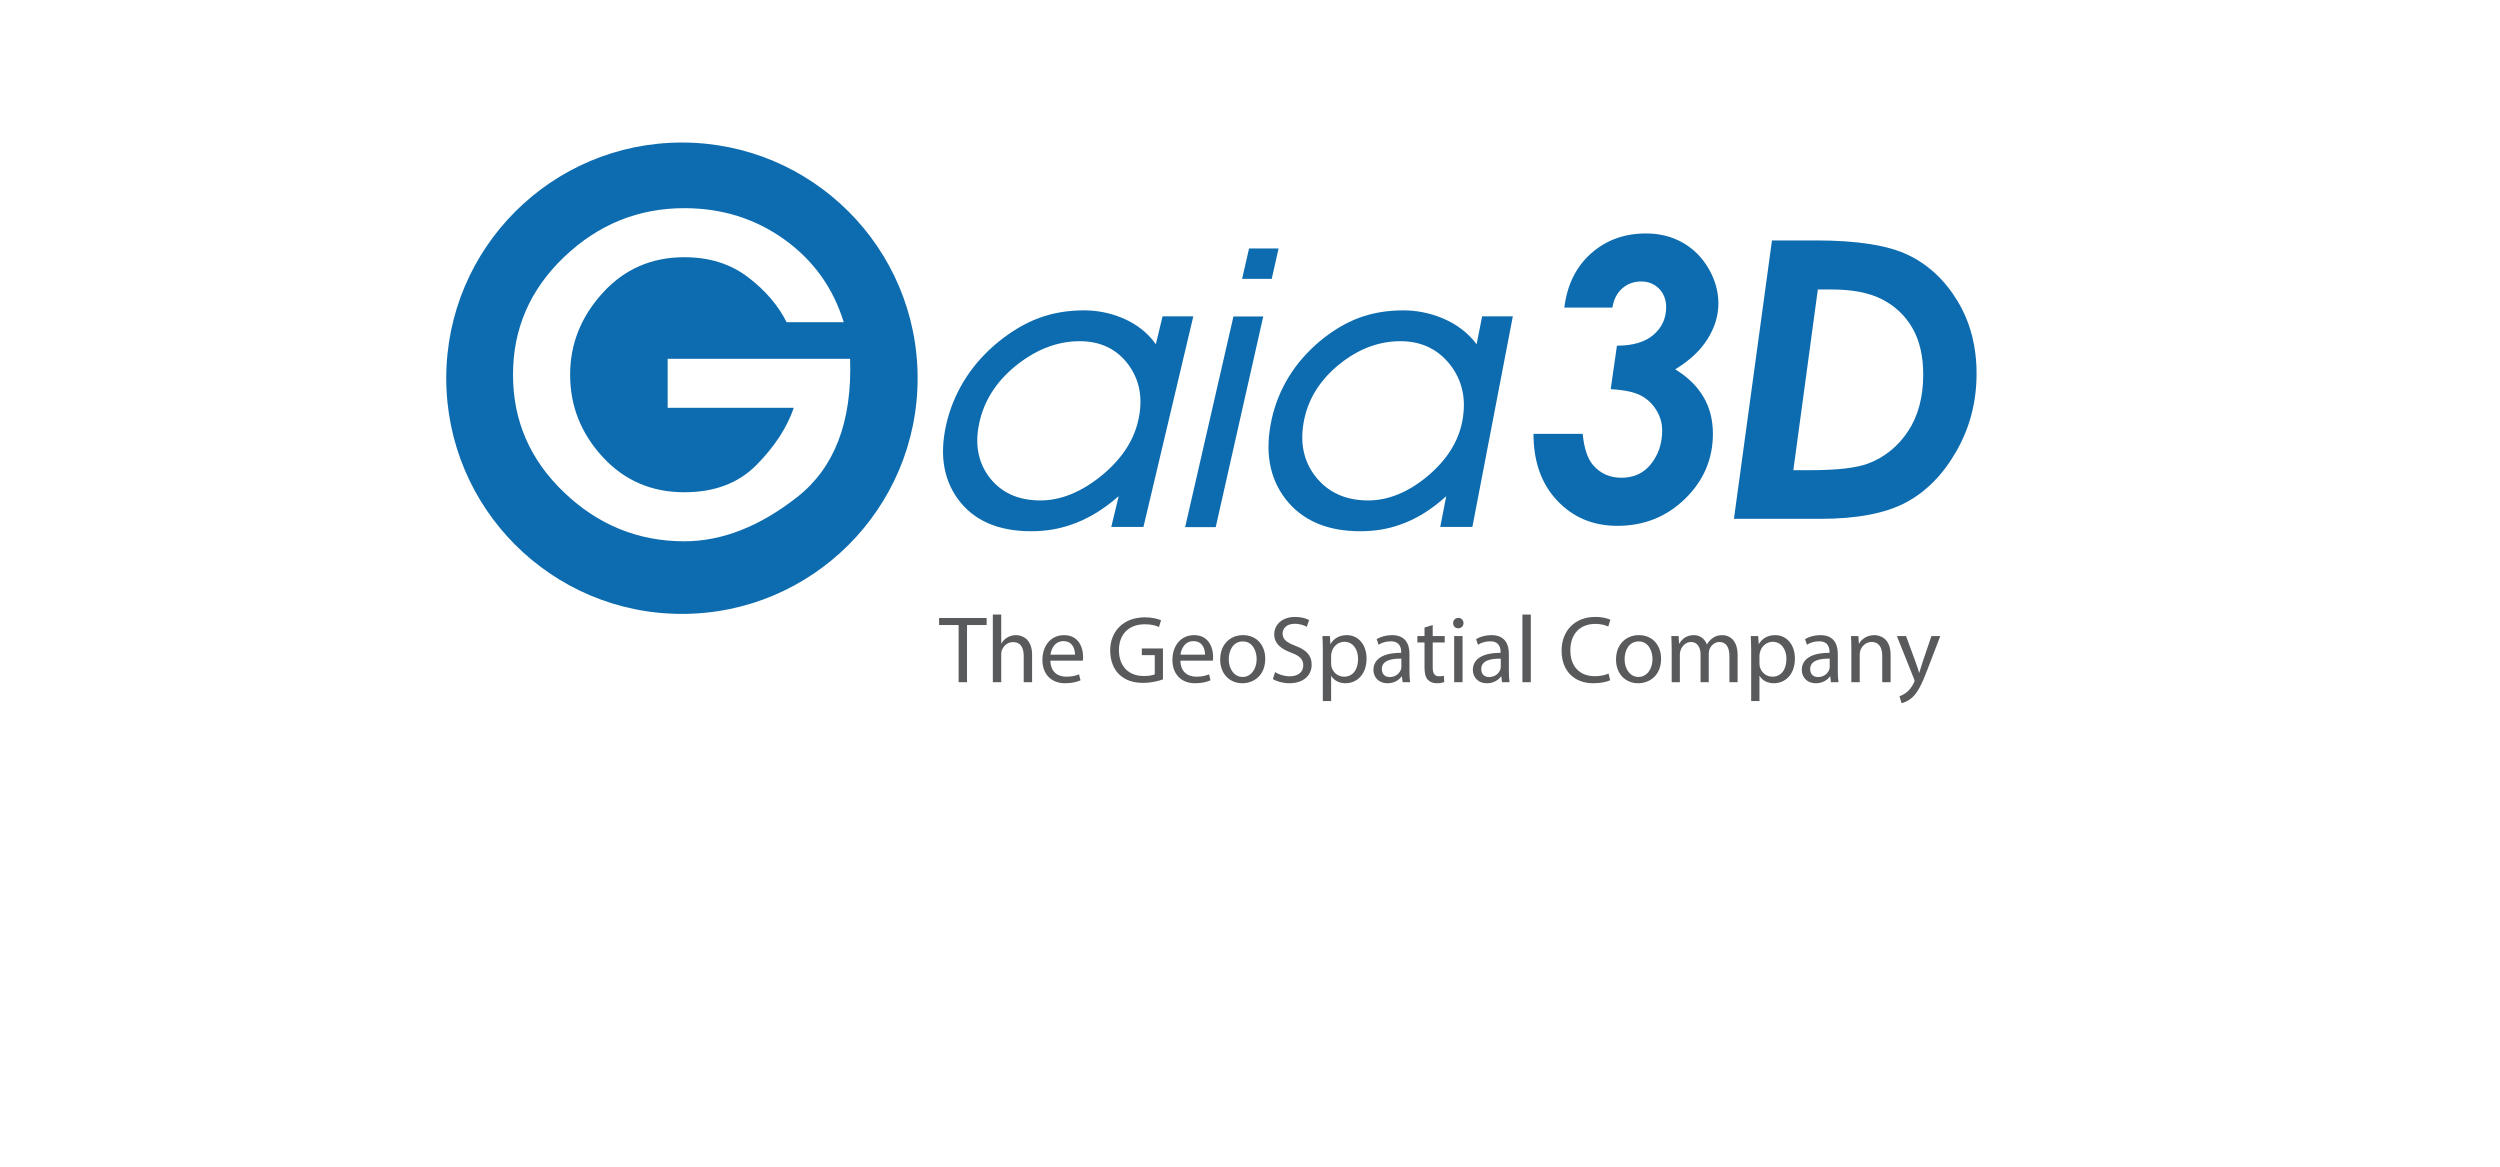
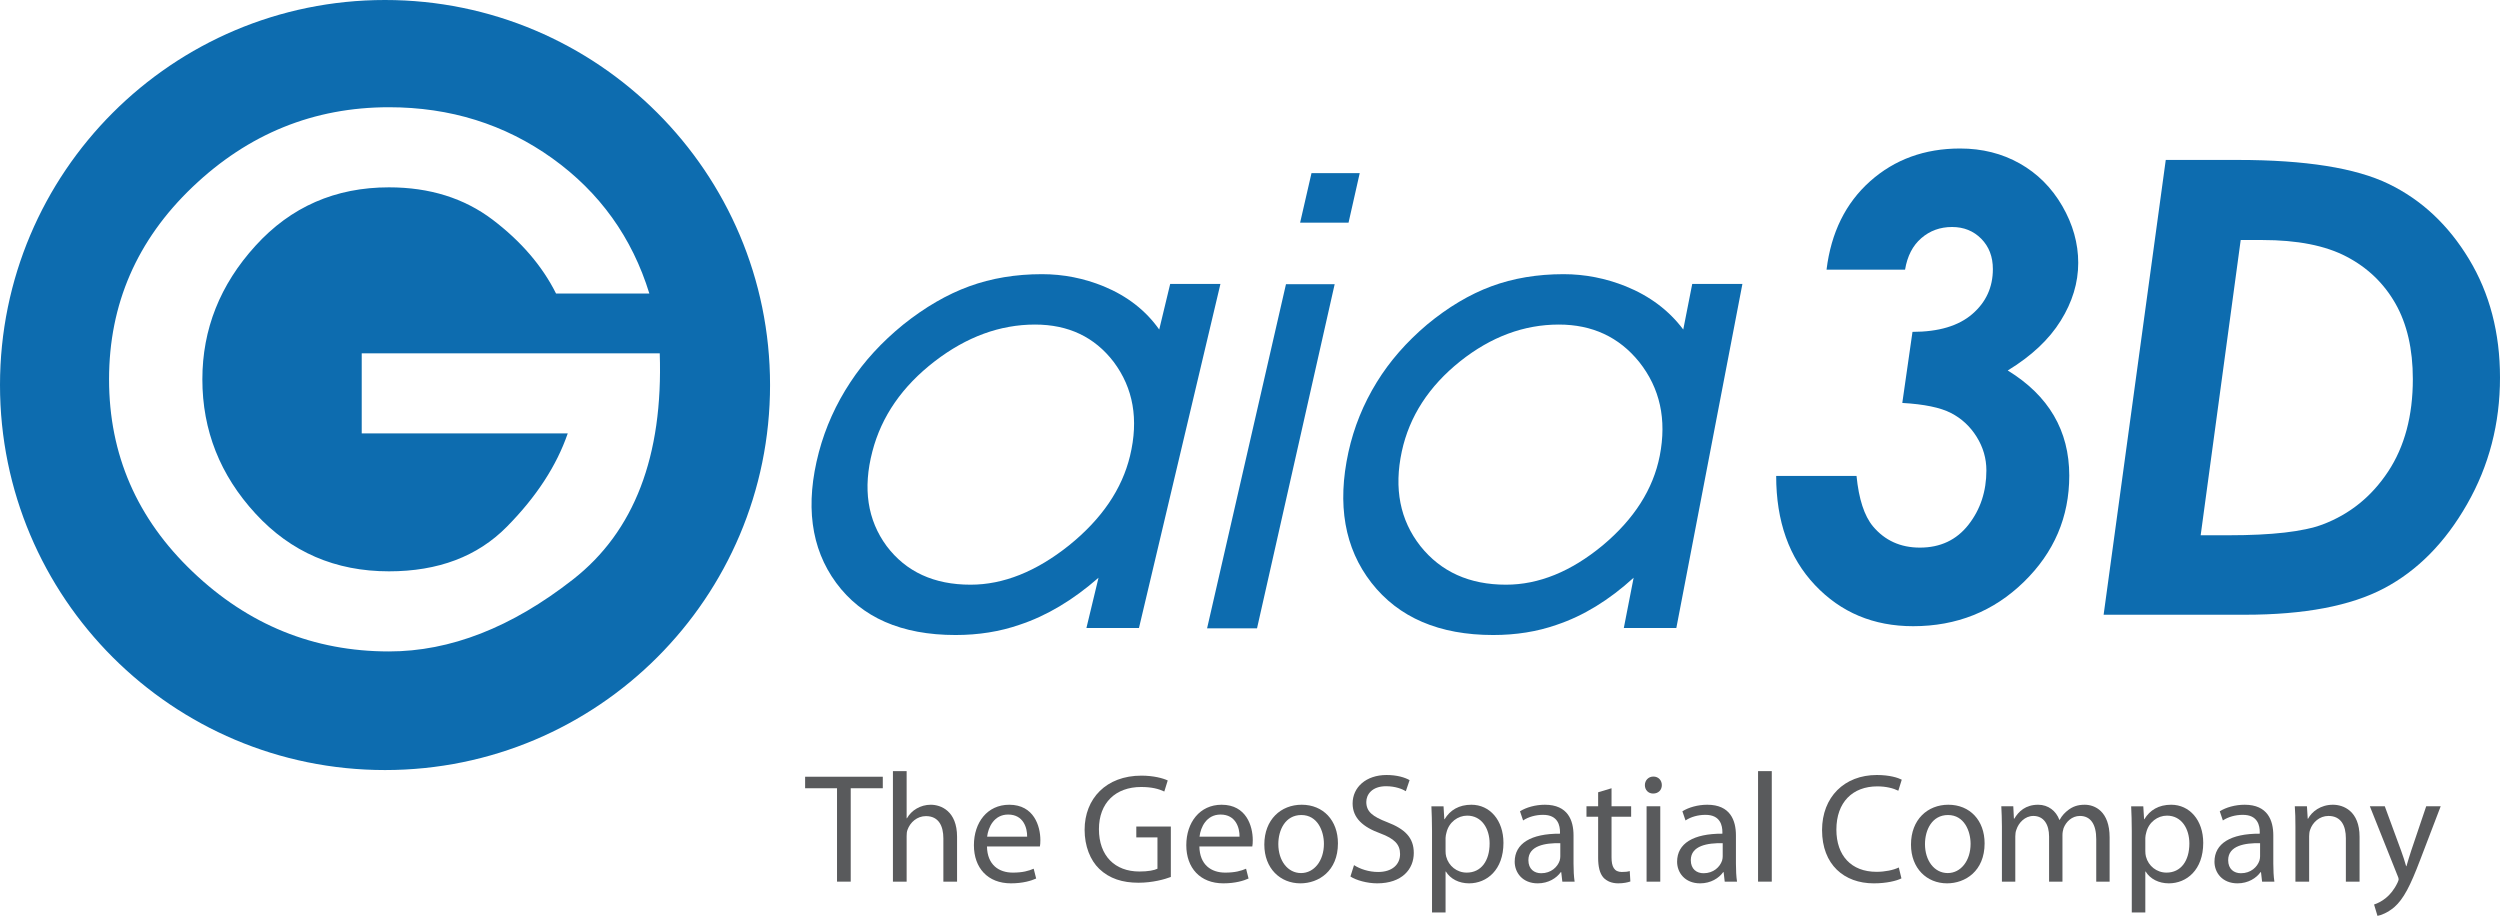
- <svg xmlns="http://www.w3.org/2000/svg" version="1.1" id="svg10" xml:space="preserve" width="566.929" height="264.567" viewBox="0 0 566.929 264.567">
+ <svg xmlns="http://www.w3.org/2000/svg" version="1.1" id="svg10" xml:space="preserve" width="347.033" height="127.135" viewBox="0 0 347.033 127.135">
  <defs id="defs14">
    <clipPath clipPathUnits="userSpaceOnUse" id="clipPath26">
      <path d="M 0,198.425 H 425.197 V 0 H 0 Z" id="path24" />
    </clipPath>
  </defs>
-   <g id="g18" transform="matrix(1.333333,0,0,-1.333333,0,264.5667)">
+   <g id="g18" transform="matrix(1.333333,0,0,-1.333333,-101.1972,232.2448)">
    <g id="g20">
      <g id="g22" clip-path="url(#clipPath26)">
        <g id="g28" transform="translate(177.7163,41.0225)" />
        <g id="g32" transform="translate(198.709,28.9873)" />
        <g id="g36" transform="translate(224.9277,40.998)" />
        <g id="g40" transform="translate(236.5225,38.8359)" />
        <g id="g44" transform="translate(269.5635,28.9873)" />
        <g id="g48" transform="translate(293.1826,28.9873)" />
        <g id="g52" transform="translate(302.8564,27.9316)" />
        <g id="g56" transform="translate(308.9365,41.876)" />
        <g id="g60" transform="translate(331.6748,28.1582)" />
        <g id="g64" transform="translate(163.0405,92.1191)">
          <path d="M 0,0 H -3.322 V 1.199 H 4.765 V 0 H 1.426 V -9.723 H 0 Z" style="fill:#595a5c;fill-opacity:1;fill-rule:nonzero;stroke:none" id="path66" />
        </g>
        <g id="g68" transform="translate(168.8608,93.9023)">
          <path d="m 0,0 h 1.427 v -4.91 h 0.032 c 0.227,0.404 0.583,0.777 1.02,1.021 0.422,0.243 0.924,0.389 1.459,0.389 1.053,0 2.739,-0.648 2.739,-3.338 v -4.668 H 5.251 V -7 c 0,1.264 -0.471,2.316 -1.815,2.316 -0.924,0 -1.637,-0.648 -1.913,-1.41 -0.081,-0.209 -0.096,-0.42 -0.096,-0.679 v -4.733 H 0 Z" style="fill:#595a5c;fill-opacity:1;fill-rule:nonzero;stroke:none" id="path70" />
        </g>
        <g id="g72" transform="translate(182.8335,87.0801)">
          <path d="M 0,0 C 0.016,0.891 -0.373,2.301 -1.978,2.301 -3.436,2.301 -4.052,0.988 -4.165,0 Z m -4.182,-1.021 c 0.034,-1.928 1.248,-2.723 2.691,-2.723 1.02,0 1.653,0.18 2.172,0.406 l 0.258,-1.021 c -0.501,-0.227 -1.377,-0.502 -2.625,-0.502 -2.415,0 -3.856,1.603 -3.856,3.97 0,2.366 1.394,4.213 3.678,4.213 2.577,0 3.241,-2.236 3.241,-3.677 0,-0.293 -0.017,-0.504 -0.049,-0.666 z" style="fill:#595a5c;fill-opacity:1;fill-rule:nonzero;stroke:none" id="path74" />
        </g>
        <g id="g76" transform="translate(197.7939,82.8828)">
-           <path d="m 0,0 c -0.631,-0.242 -1.895,-0.6 -3.369,-0.6 -1.654,0 -3.016,0.422 -4.085,1.444 -0.939,0.906 -1.523,2.365 -1.523,4.066 0,3.258 2.253,5.639 5.914,5.639 1.264,0 2.27,-0.276 2.739,-0.502 L -0.68,8.896 c -0.584,0.276 -1.312,0.471 -2.414,0.471 -2.658,0 -4.392,-1.654 -4.392,-4.392 0,-2.77 1.654,-4.407 4.213,-4.407 0.923,0 1.556,0.129 1.88,0.291 V 4.117 H -3.596 V 5.25 L 0,5.25 Z" style="fill:#595a5c;fill-opacity:1;fill-rule:nonzero;stroke:none" id="path78" />
+           <path d="m 0,0 c -0.631,-0.242 -1.895,-0.6 -3.369,-0.6 -1.654,0 -3.016,0.422 -4.085,1.444 -0.939,0.906 -1.523,2.365 -1.523,4.066 0,3.258 2.253,5.639 5.914,5.639 1.264,0 2.27,-0.276 2.739,-0.502 L -0.68,8.896 c -0.584,0.276 -1.312,0.471 -2.414,0.471 -2.658,0 -4.392,-1.654 -4.392,-4.392 0,-2.77 1.654,-4.407 4.213,-4.407 0.923,0 1.556,0.129 1.88,0.291 V 4.117 H -3.596 V 5.25 H 0 Z" style="fill:#595a5c;fill-opacity:1;fill-rule:nonzero;stroke:none" id="path78" />
        </g>
        <g id="g80" transform="translate(204.9463,87.0801)">
          <path d="M 0,0 C 0.016,0.891 -0.373,2.301 -1.979,2.301 -3.436,2.301 -4.053,0.988 -4.166,0 Z m -4.182,-1.021 c 0.034,-1.928 1.248,-2.723 2.69,-2.723 1.021,0 1.654,0.18 2.172,0.406 l 0.259,-1.021 c -0.501,-0.227 -1.377,-0.502 -2.625,-0.502 -2.416,0 -3.857,1.603 -3.857,3.97 0,2.366 1.395,4.213 3.678,4.213 2.578,0 3.242,-2.236 3.242,-3.677 0,-0.293 -0.016,-0.504 -0.049,-0.666 z" style="fill:#595a5c;fill-opacity:1;fill-rule:nonzero;stroke:none" id="path82" />
        </g>
        <g id="g84" transform="translate(208.9834,86.3027)">
          <path d="m 0,0 c 0,-1.719 0.973,-3.014 2.367,-3.014 1.362,0 2.381,1.28 2.381,3.045 0,1.33 -0.664,2.998 -2.35,2.998 C 0.73,3.029 0,1.475 0,0 m 6.207,0.08 c 0,-2.9 -2.025,-4.164 -3.906,-4.164 -2.106,0 -3.758,1.555 -3.758,4.035 0,2.61 1.732,4.149 3.889,4.149 2.252,0 3.775,-1.637 3.775,-4.02" style="fill:#595a5c;fill-opacity:1;fill-rule:nonzero;stroke:none" id="path86" />
        </g>
        <g id="g88" transform="translate(216.8643,84.1152)">
          <path d="m 0,0 c 0.631,-0.406 1.539,-0.713 2.512,-0.713 1.441,0 2.283,0.762 2.283,1.863 0,1.004 -0.582,1.604 -2.057,2.155 -1.783,0.648 -2.884,1.588 -2.884,3.111 0,1.701 1.41,2.967 3.533,2.967 1.101,0 1.927,-0.26 2.398,-0.535 L 5.395,7.697 C 5.055,7.908 4.326,8.215 3.338,8.215 1.846,8.215 1.279,7.324 1.279,6.578 1.279,5.559 1.943,5.055 3.451,4.473 5.299,3.76 6.223,2.867 6.223,1.264 c 0,-1.686 -1.233,-3.16 -3.809,-3.16 -1.055,0 -2.205,0.324 -2.787,0.712 z" style="fill:#595a5c;fill-opacity:1;fill-rule:nonzero;stroke:none" id="path90" />
        </g>
        <g id="g92" transform="translate(226.3955,85.5898)">
          <path d="m 0,0 c 0,-0.211 0.016,-0.406 0.064,-0.584 0.26,-0.988 1.118,-1.67 2.139,-1.67 1.508,0 2.383,1.233 2.383,3.031 0,1.555 -0.826,2.901 -2.334,2.901 -0.973,0 -1.897,-0.68 -2.154,-1.75 C 0.049,1.75 0,1.539 0,1.361 Z m -1.41,2.09 c 0,1.004 -0.033,1.814 -0.065,2.56 h 1.264 l 0.08,-1.345 h 0.033 c 0.567,0.957 1.508,1.508 2.787,1.508 1.913,0 3.338,-1.604 3.338,-3.971 0,-2.819 -1.734,-4.213 -3.58,-4.213 -1.037,0 -1.945,0.453 -2.416,1.232 H 0 v -4.263 h -1.41 z" style="fill:#595a5c;fill-opacity:1;fill-rule:nonzero;stroke:none" id="path94" />
        </g>
        <g id="g96" transform="translate(238.3408,86.4004)">
          <path d="m 0,0 c -1.555,0.031 -3.322,-0.244 -3.322,-1.768 0,-0.939 0.617,-1.361 1.33,-1.361 1.037,0 1.701,0.649 1.928,1.313 C -0.016,-1.654 0,-1.492 0,-1.361 Z m 1.377,-2.123 c 0,-0.682 0.033,-1.346 0.113,-1.881 H 0.211 L 0.098,-3.016 H 0.049 c -0.438,-0.615 -1.279,-1.166 -2.399,-1.166 -1.588,0 -2.398,1.118 -2.398,2.252 0,1.897 1.685,2.934 4.717,2.918 V 1.15 c 0,0.631 -0.18,1.815 -1.783,1.799 -0.747,0 -1.508,-0.211 -2.059,-0.584 L -4.197,3.32 c 0.648,0.407 1.605,0.682 2.593,0.682 2.399,0 2.981,-1.637 2.981,-3.193 z" style="fill:#595a5c;fill-opacity:1;fill-rule:nonzero;stroke:none" id="path98" />
        </g>
        <g id="g100" transform="translate(243.6748,92.1191)">
          <path d="M 0,0 V -1.879 H 2.041 V -2.965 H 0 v -4.228 c 0,-0.973 0.275,-1.524 1.068,-1.524 0.391,0 0.618,0.031 0.828,0.096 L 1.961,-9.705 C 1.686,-9.803 1.248,-9.9 0.697,-9.9 c -0.666,0 -1.199,0.226 -1.541,0.599 -0.388,0.438 -0.551,1.135 -0.551,2.059 v 4.277 h -1.214 v 1.086 h 1.214 v 1.459 z" style="fill:#595a5c;fill-opacity:1;fill-rule:nonzero;stroke:none" id="path102" />
        </g>
        <path d="m 247.323,90.24 h 1.426 v -7.844 h -1.426 z m 1.588,2.203 c 0,-0.486 -0.34,-0.875 -0.908,-0.875 -0.518,0 -0.857,0.389 -0.857,0.875 0,0.487 0.355,0.893 0.89,0.893 0.518,0 0.875,-0.389 0.875,-0.893" style="fill:#595a5c;fill-opacity:1;fill-rule:nonzero;stroke:none" id="path104" />
        <g id="g106" transform="translate(255.249,86.4004)">
          <path d="m 0,0 c -1.557,0.031 -3.322,-0.244 -3.322,-1.768 0,-0.939 0.615,-1.361 1.328,-1.361 1.037,0 1.701,0.649 1.928,1.313 C -0.018,-1.654 0,-1.492 0,-1.361 Z m 1.377,-2.123 c 0,-0.682 0.031,-1.346 0.113,-1.881 H 0.209 L 0.096,-3.016 H 0.049 c -0.438,-0.615 -1.281,-1.166 -2.399,-1.166 -1.589,0 -2.398,1.118 -2.398,2.252 0,1.897 1.685,2.934 4.715,2.918 V 1.15 c 0,0.631 -0.178,1.815 -1.783,1.799 -0.745,0 -1.506,-0.211 -2.057,-0.584 L -4.197,3.32 c 0.648,0.407 1.603,0.682 2.592,0.682 2.398,0 2.982,-1.637 2.982,-3.193 z" style="fill:#595a5c;fill-opacity:1;fill-rule:nonzero;stroke:none" id="path108" />
        </g>
        <path d="m 258.929,93.902 h 1.428 V 82.396 h -1.428 z" style="fill:#595a5c;fill-opacity:1;fill-rule:nonzero;stroke:none" id="path110" />
        <g id="g112" transform="translate(273.8564,82.7363)">
          <path d="m 0,0 c -0.502,-0.258 -1.555,-0.518 -2.883,-0.518 -3.08,0 -5.381,1.946 -5.381,5.543 0,3.434 2.317,5.737 5.703,5.737 1.346,0 2.221,-0.293 2.594,-0.487 l -0.357,-1.15 c -0.518,0.258 -1.28,0.453 -2.188,0.453 -2.56,0 -4.261,-1.637 -4.261,-4.506 0,-2.689 1.539,-4.39 4.181,-4.39 0.875,0 1.75,0.177 2.317,0.453 z" style="fill:#595a5c;fill-opacity:1;fill-rule:nonzero;stroke:none" id="path114" />
        </g>
        <g id="g116" transform="translate(276.3076,86.3027)">
          <path d="m 0,0 c 0,-1.719 0.973,-3.014 2.367,-3.014 1.362,0 2.381,1.28 2.381,3.045 0,1.33 -0.664,2.998 -2.35,2.998 C 0.73,3.029 0,1.475 0,0 m 6.207,0.08 c 0,-2.9 -2.025,-4.164 -3.906,-4.164 -2.106,0 -3.758,1.555 -3.758,4.035 0,2.61 1.732,4.149 3.889,4.149 2.252,0 3.775,-1.637 3.775,-4.02" style="fill:#595a5c;fill-opacity:1;fill-rule:nonzero;stroke:none" id="path118" />
        </g>
        <g id="g120" transform="translate(284.3174,88.1172)">
          <path d="M 0,0 C 0,0.826 -0.033,1.475 -0.064,2.123 H 1.184 L 1.248,0.842 h 0.049 c 0.437,0.746 1.166,1.443 2.478,1.443 1.053,0 1.864,-0.648 2.204,-1.572 h 0.033 c 0.244,0.453 0.566,0.777 0.89,1.021 0.471,0.356 0.973,0.551 1.719,0.551 1.053,0 2.592,-0.681 2.592,-3.402 V -5.721 H 9.82 v 4.424 C 9.82,0.227 9.252,1.119 8.119,1.119 7.293,1.119 6.676,0.52 6.416,-0.162 6.352,-0.373 6.303,-0.615 6.303,-0.875 V -5.721 H 4.91 v 4.7 c 0,1.248 -0.551,2.14 -1.637,2.14 C 2.398,1.119 1.734,0.404 1.508,-0.309 1.426,-0.502 1.393,-0.762 1.393,-1.004 V -5.721 H 0 Z" style="fill:#595a5c;fill-opacity:1;fill-rule:nonzero;stroke:none" id="path122" />
        </g>
        <g id="g124" transform="translate(299.2471,85.5898)">
          <path d="m 0,0 c 0,-0.211 0.018,-0.406 0.064,-0.584 0.26,-0.988 1.12,-1.67 2.141,-1.67 1.506,0 2.381,1.233 2.381,3.031 0,1.555 -0.826,2.901 -2.332,2.901 -0.973,0 -1.897,-0.68 -2.156,-1.75 C 0.049,1.75 0,1.539 0,1.361 Z m -1.41,2.09 c 0,1.004 -0.031,1.814 -0.065,2.56 h 1.264 l 0.082,-1.345 h 0.031 c 0.569,0.957 1.508,1.508 2.789,1.508 1.913,0 3.338,-1.604 3.338,-3.971 0,-2.819 -1.734,-4.213 -3.582,-4.213 -1.037,0 -1.945,0.453 -2.414,1.232 H 0 v -4.263 h -1.41 z" style="fill:#595a5c;fill-opacity:1;fill-rule:nonzero;stroke:none" id="path126" />
        </g>
        <g id="g128" transform="translate(311.1943,86.4004)">
          <path d="m 0,0 c -1.557,0.031 -3.322,-0.244 -3.322,-1.768 0,-0.939 0.615,-1.361 1.328,-1.361 1.037,0 1.701,0.649 1.928,1.313 C -0.018,-1.654 0,-1.492 0,-1.361 Z m 1.377,-2.123 c 0,-0.682 0.031,-1.346 0.113,-1.881 H 0.209 L 0.096,-3.016 H 0.049 c -0.438,-0.615 -1.281,-1.166 -2.399,-1.166 -1.589,0 -2.398,1.118 -2.398,2.252 0,1.897 1.685,2.934 4.715,2.918 V 1.15 c 0,0.631 -0.178,1.815 -1.783,1.799 -0.745,0 -1.506,-0.211 -2.057,-0.584 L -4.197,3.32 c 0.648,0.407 1.603,0.682 2.592,0.682 2.398,0 2.982,-1.637 2.982,-3.193 z" style="fill:#595a5c;fill-opacity:1;fill-rule:nonzero;stroke:none" id="path130" />
        </g>
        <g id="g132" transform="translate(314.874,88.1172)">
          <path d="M 0,0 C 0,0.826 -0.016,1.475 -0.064,2.123 H 1.199 L 1.281,0.826 h 0.032 c 0.39,0.731 1.296,1.459 2.593,1.459 1.086,0 2.772,-0.648 2.772,-3.338 V -5.721 H 5.252 v 4.522 C 5.252,0.064 4.781,1.119 3.436,1.119 2.512,1.119 1.783,0.453 1.523,-0.34 1.459,-0.518 1.428,-0.762 1.428,-1.004 V -5.721 H 0 Z" style="fill:#595a5c;fill-opacity:1;fill-rule:nonzero;stroke:none" id="path134" />
        </g>
        <g id="g136" transform="translate(324.1787,90.2402)">
          <path d="M 0,0 1.703,-4.635 C 1.896,-5.152 2.092,-5.77 2.221,-6.238 h 0.033 c 0.144,0.468 0.307,1.068 0.502,1.636 L 4.311,0 H 5.818 L 3.68,-5.59 C 2.658,-8.281 1.961,-9.643 0.99,-10.5 c -0.715,-0.6 -1.394,-0.844 -1.752,-0.908 l -0.355,1.183 c 0.355,0.114 0.826,0.34 1.248,0.696 0.389,0.308 0.859,0.859 1.199,1.588 0.065,0.146 0.113,0.259 0.113,0.341 0,0.08 -0.033,0.194 -0.113,0.373 L -1.555,0 Z" style="fill:#595a5c;fill-opacity:1;fill-rule:nonzero;stroke:none" id="path138" />
        </g>
        <g id="g140" transform="translate(135.5439,113.8506)">
          <path d="m 0,0 c -6.38,-4.993 -12.77,-7.488 -19.153,-7.488 -7.824,0 -14.638,2.763 -20.438,8.299 -5.801,5.528 -8.701,12.206 -8.701,20.029 0,7.824 2.9,14.502 8.701,20.036 5.8,5.529 12.614,8.293 20.438,8.293 6.383,0 12.048,-1.773 17,-5.313 C 2.79,40.31 6.162,35.614 7.96,29.77 h -9.714 c -1.437,2.874 -3.642,5.439 -6.605,7.69 -2.97,2.248 -6.567,3.369 -10.794,3.369 -5.576,0 -10.211,-2.026 -13.893,-6.08 -3.689,-4.053 -5.532,-8.69 -5.532,-13.909 0,-5.31 1.843,-9.971 5.532,-13.979 3.682,-4.008 8.317,-6.009 13.893,-6.009 5.127,0 9.217,1.547 12.273,4.641 3.062,3.1 5.177,6.339 6.342,9.718 h -21.449 v 8.337 H 9.04 C 9.401,12.842 6.39,4.993 0,0 m -19.564,60.333 c -22.136,0 -40.082,-17.946 -40.082,-40.085 0,-22.139 17.946,-40.085 40.082,-40.085 22.138,0 40.088,17.946 40.088,40.085 0,22.139 -17.95,40.085 -40.088,40.085" style="fill:#0d6caf;fill-opacity:1;fill-rule:nonzero;stroke:none" id="path142" />
        </g>
        <g id="g144" transform="translate(193.5469,126.7275)">
          <path d="m 0,0 c -0.832,-3.464 -2.947,-6.579 -6.36,-9.328 -3.411,-2.723 -6.83,-4.088 -10.241,-4.088 -3.805,0 -6.718,1.34 -8.739,4.019 -1.997,2.709 -2.494,5.997 -1.487,9.85 0.949,3.66 3.118,6.791 6.5,9.395 3.315,2.545 6.792,3.818 10.432,3.818 3.477,0 6.201,-1.292 8.189,-3.886 C 0.339,7.048 0.912,3.793 0,0 m 3.037,13.149 c -1.406,1.993 -3.338,3.487 -5.785,4.5 -2.058,0.838 -4.195,1.263 -6.421,1.263 -2.736,0 -5.26,-0.421 -7.564,-1.26 -2.318,-0.845 -4.604,-2.172 -6.877,-3.986 -2.24,-1.821 -4.073,-3.818 -5.503,-5.997 -1.501,-2.271 -2.594,-4.699 -3.281,-7.276 -1.444,-5.472 -0.848,-10.009 1.792,-13.609 2.66,-3.622 6.811,-5.439 12.437,-5.439 2.369,0 4.592,0.35 6.652,1.063 2.822,0.931 5.564,2.565 8.23,4.899 l -1.26,-5.235 H 0.928 L 9.411,17.899 H 4.18 Z" style="fill:#0d6caf;fill-opacity:1;fill-rule:nonzero;stroke:none" id="path146" />
        </g>
        <g id="g148" transform="translate(201.5674,108.7686)">
          <path d="m 0,0 h 5.199 l 8.084,35.829 H 8.214 Z" style="fill:#0d6caf;fill-opacity:1;fill-rule:nonzero;stroke:none" id="path150" />
        </g>
        <g id="g152" transform="translate(211.2529,151)">
          <path d="M 0,0 H 5.041 L 6.206,5.162 H 1.185 Z" style="fill:#0d6caf;fill-opacity:1;fill-rule:nonzero;stroke:none" id="path154" />
        </g>
        <g id="g156" transform="translate(248.6943,126.7275)">
          <path d="m 0,0 c -0.681,-3.464 -2.659,-6.579 -5.946,-9.328 -3.293,-2.723 -6.65,-4.088 -10.059,-4.088 -3.807,0 -6.776,1.34 -8.913,4.019 -2.128,2.709 -2.765,5.997 -1.938,9.85 0.792,3.66 2.824,6.791 6.085,9.395 3.205,2.545 6.625,3.818 10.265,3.818 3.474,0 6.26,-1.292 8.36,-3.886 C 0.025,7.048 0.741,3.793 0,0 m 2.448,13.149 c -1.495,1.993 -3.489,3.487 -5.984,4.5 -2.1,0.838 -4.256,1.263 -6.476,1.263 -2.738,0 -5.243,-0.421 -7.513,-1.26 -2.277,-0.845 -4.506,-2.172 -6.697,-3.986 -2.153,-1.821 -3.897,-3.818 -5.237,-5.997 -1.399,-2.271 -2.384,-4.699 -2.951,-7.276 -1.196,-5.472 -0.408,-10.009 2.393,-13.609 2.826,-3.622 7.055,-5.439 12.679,-5.439 2.371,0 4.578,0.35 6.61,1.063 2.778,0.931 5.447,2.565 8.008,4.899 l -1.022,-5.235 h 5.468 l 6.88,35.827 H 3.382 Z" style="fill:#0d6caf;fill-opacity:1;fill-rule:nonzero;stroke:none" id="path158" />
        </g>
        <g id="g160" transform="translate(274.2334,146.1055)">
          <path d="m 0,0 h -8.175 c 0.472,3.863 1.986,6.931 4.537,9.207 2.556,2.273 5.678,3.41 9.369,3.41 2.296,0 4.367,-0.519 6.212,-1.56 1.843,-1.042 3.319,-2.514 4.427,-4.427 1.102,-1.909 1.659,-3.882 1.659,-5.921 0,-2.061 -0.607,-4.068 -1.824,-6.022 -1.209,-1.951 -3.052,-3.679 -5.516,-5.18 4.269,-2.615 6.407,-6.267 6.407,-10.946 0,-4.309 -1.58,-8.001 -4.735,-11.073 -3.153,-3.071 -6.997,-4.603 -11.521,-4.603 -4.123,0 -7.527,1.43 -10.221,4.284 -2.695,2.855 -4.037,6.64 -4.037,11.363 h 8.365 c 0.238,-2.406 0.804,-4.154 1.71,-5.25 1.241,-1.478 2.871,-2.216 4.889,-2.216 2.124,0 3.808,0.791 5.053,2.378 1.245,1.589 1.868,3.477 1.868,5.664 0,1.248 -0.339,2.411 -1.016,3.496 -0.675,1.083 -1.567,1.91 -2.67,2.476 -1.104,0.57 -2.796,0.918 -5.069,1.048 l 1.061,7.4 c 2.723,0 4.8,0.62 6.228,1.856 1.428,1.231 2.141,2.792 2.141,4.679 0,1.292 -0.403,2.339 -1.206,3.157 C 7.131,4.033 6.118,4.445 4.896,4.445 3.648,4.445 2.584,4.056 1.691,3.283 0.799,2.511 0.234,1.418 0,0" style="fill:#0d6caf;fill-opacity:1;fill-rule:nonzero;stroke:none" id="path162" />
        </g>
        <g id="g164" transform="translate(309.1768,149.1953)">
          <path d="m 0,0 -4.167,-30.738 h 2.923 c 4.503,0 7.761,0.374 9.774,1.124 2.831,1.073 5.101,2.907 6.818,5.507 1.713,2.595 2.574,5.803 2.574,9.625 0,3.131 -0.609,5.756 -1.812,7.868 -1.203,2.112 -2.906,3.746 -5.104,4.891 C 8.809,-0.572 5.89,0 2.242,0 Z m -7.802,8.337 h 7.505 c 7.035,0 12.266,-0.833 15.698,-2.495 3.432,-1.662 6.222,-4.275 8.371,-7.836 2.151,-3.563 3.224,-7.672 3.224,-12.33 0,-4.784 -1.14,-9.182 -3.429,-13.181 -2.283,-4.003 -5.165,-6.919 -8.641,-8.755 -3.477,-1.834 -8.305,-2.752 -14.486,-2.752 h -14.711 z" style="fill:#0d6caf;fill-opacity:1;fill-rule:nonzero;stroke:none" id="path166" />
        </g>
      </g>
    </g>
  </g>
</svg>
